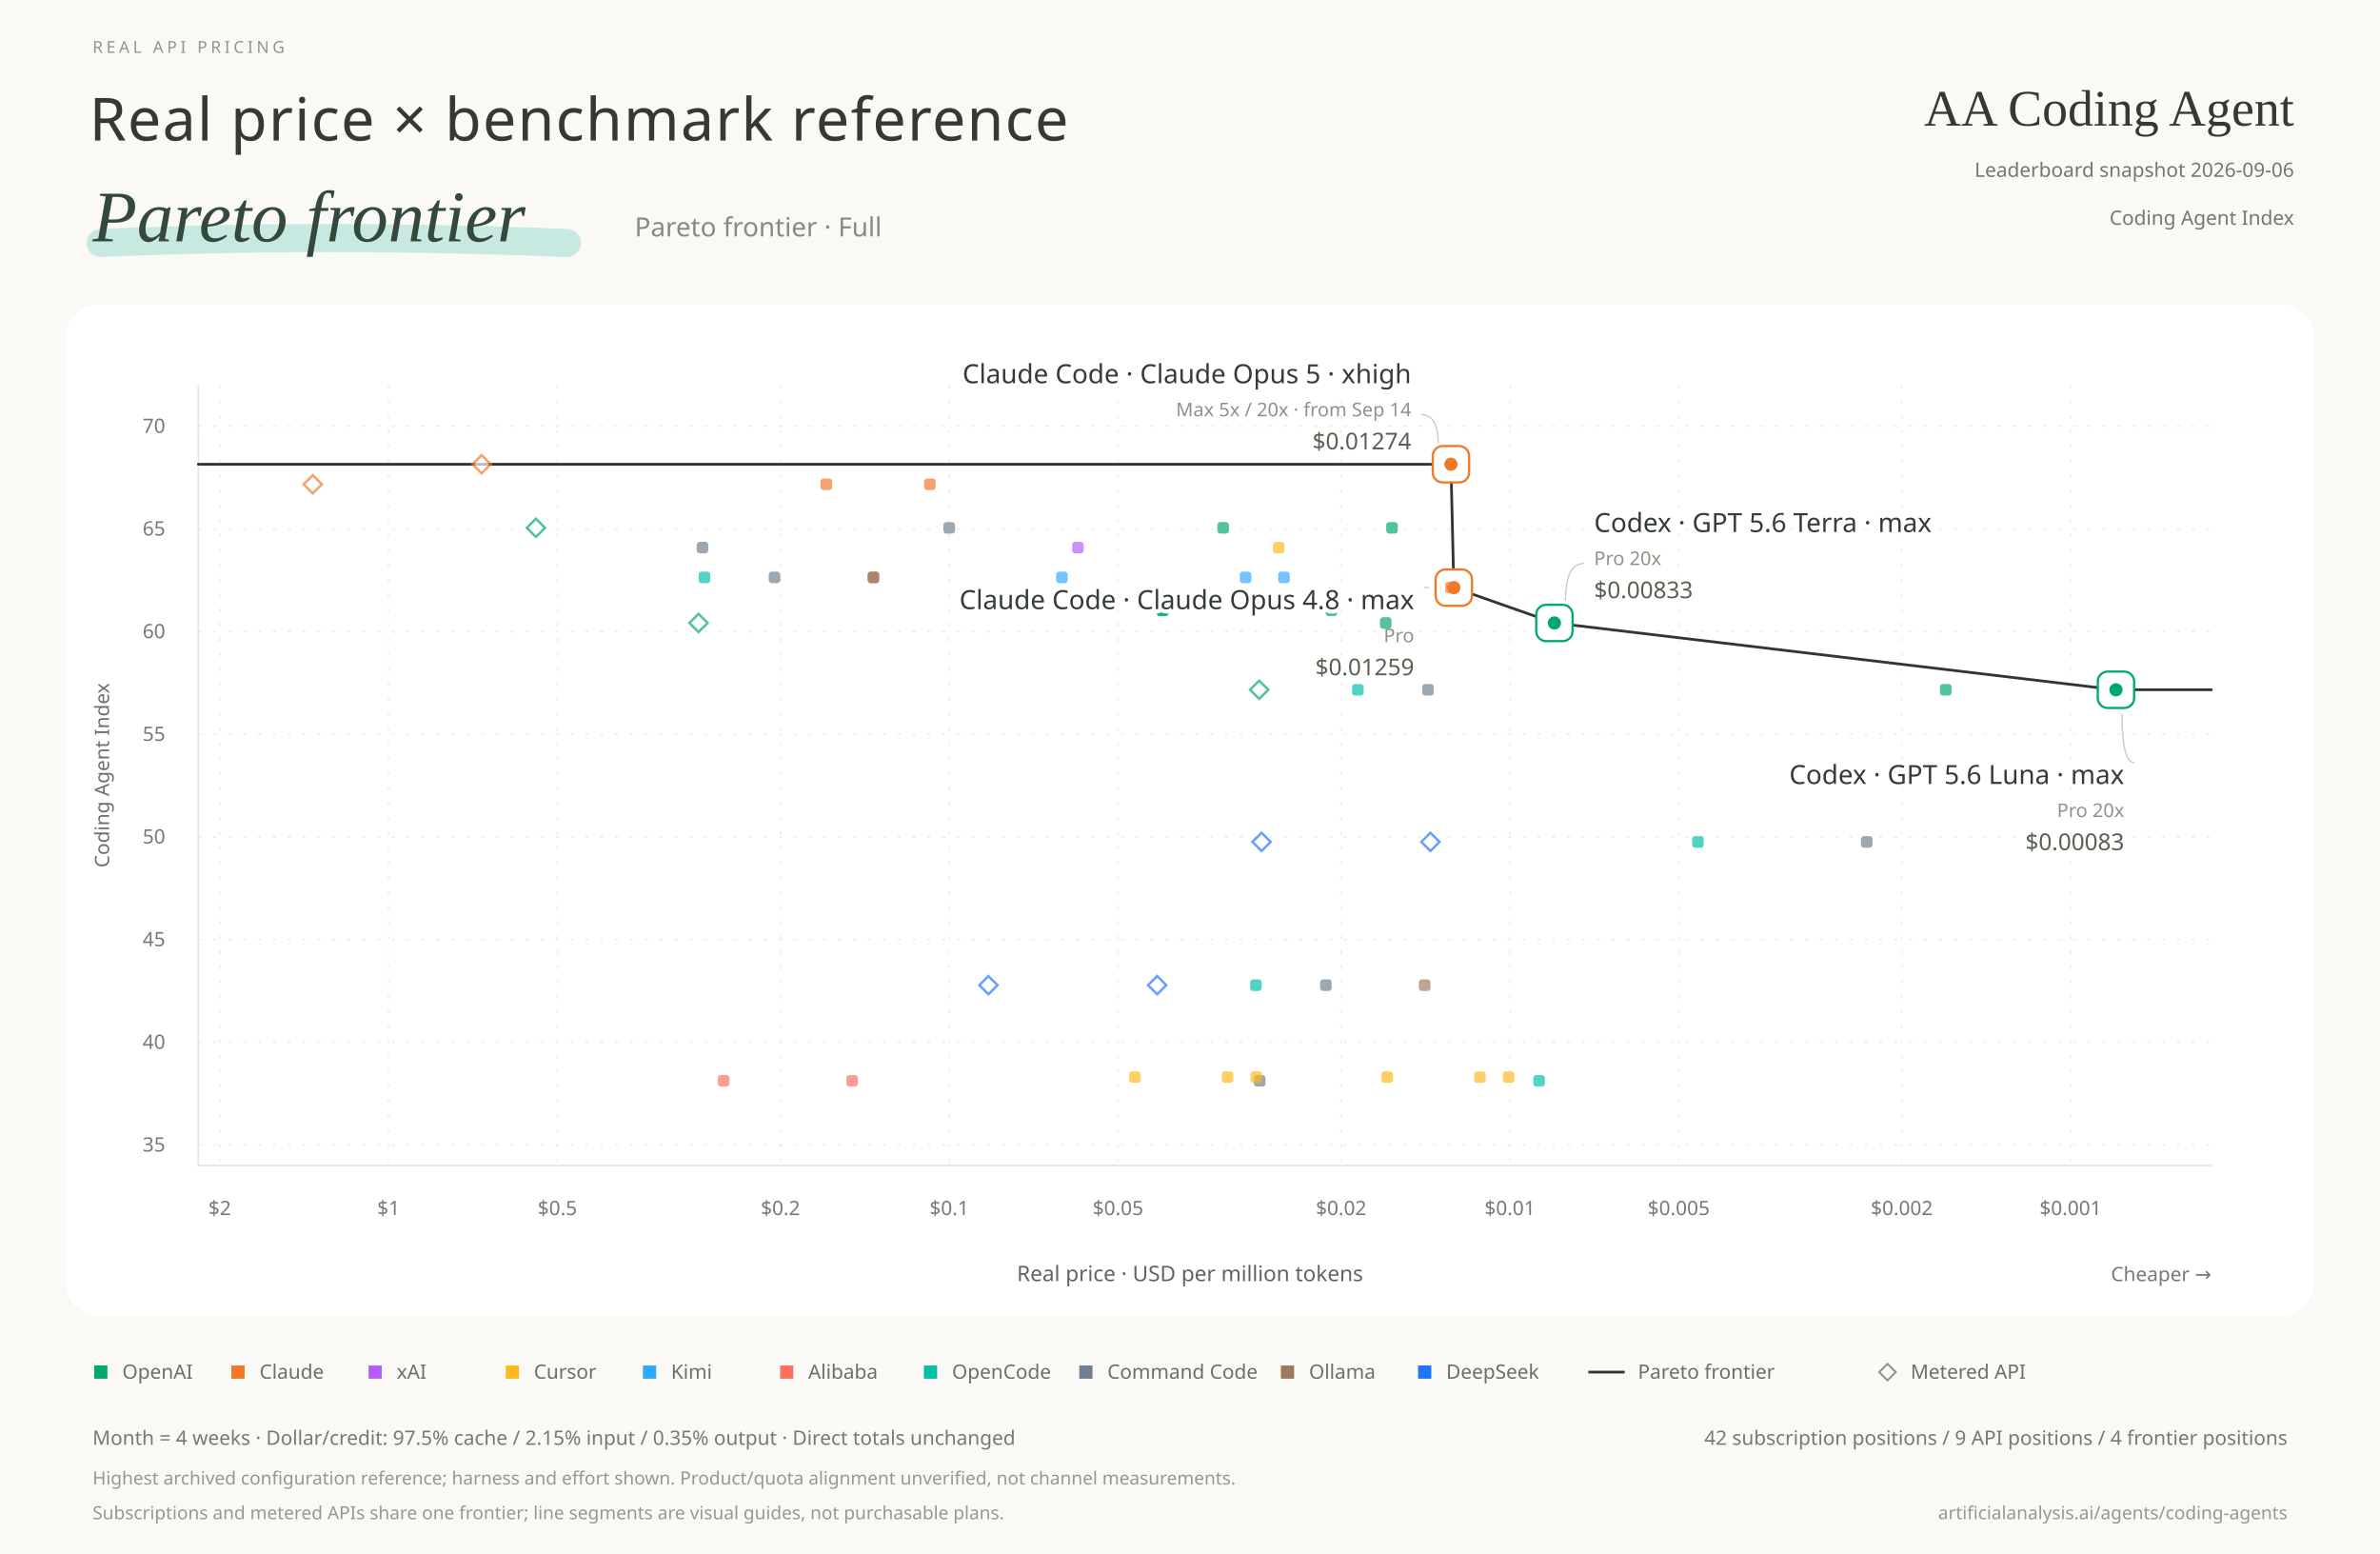
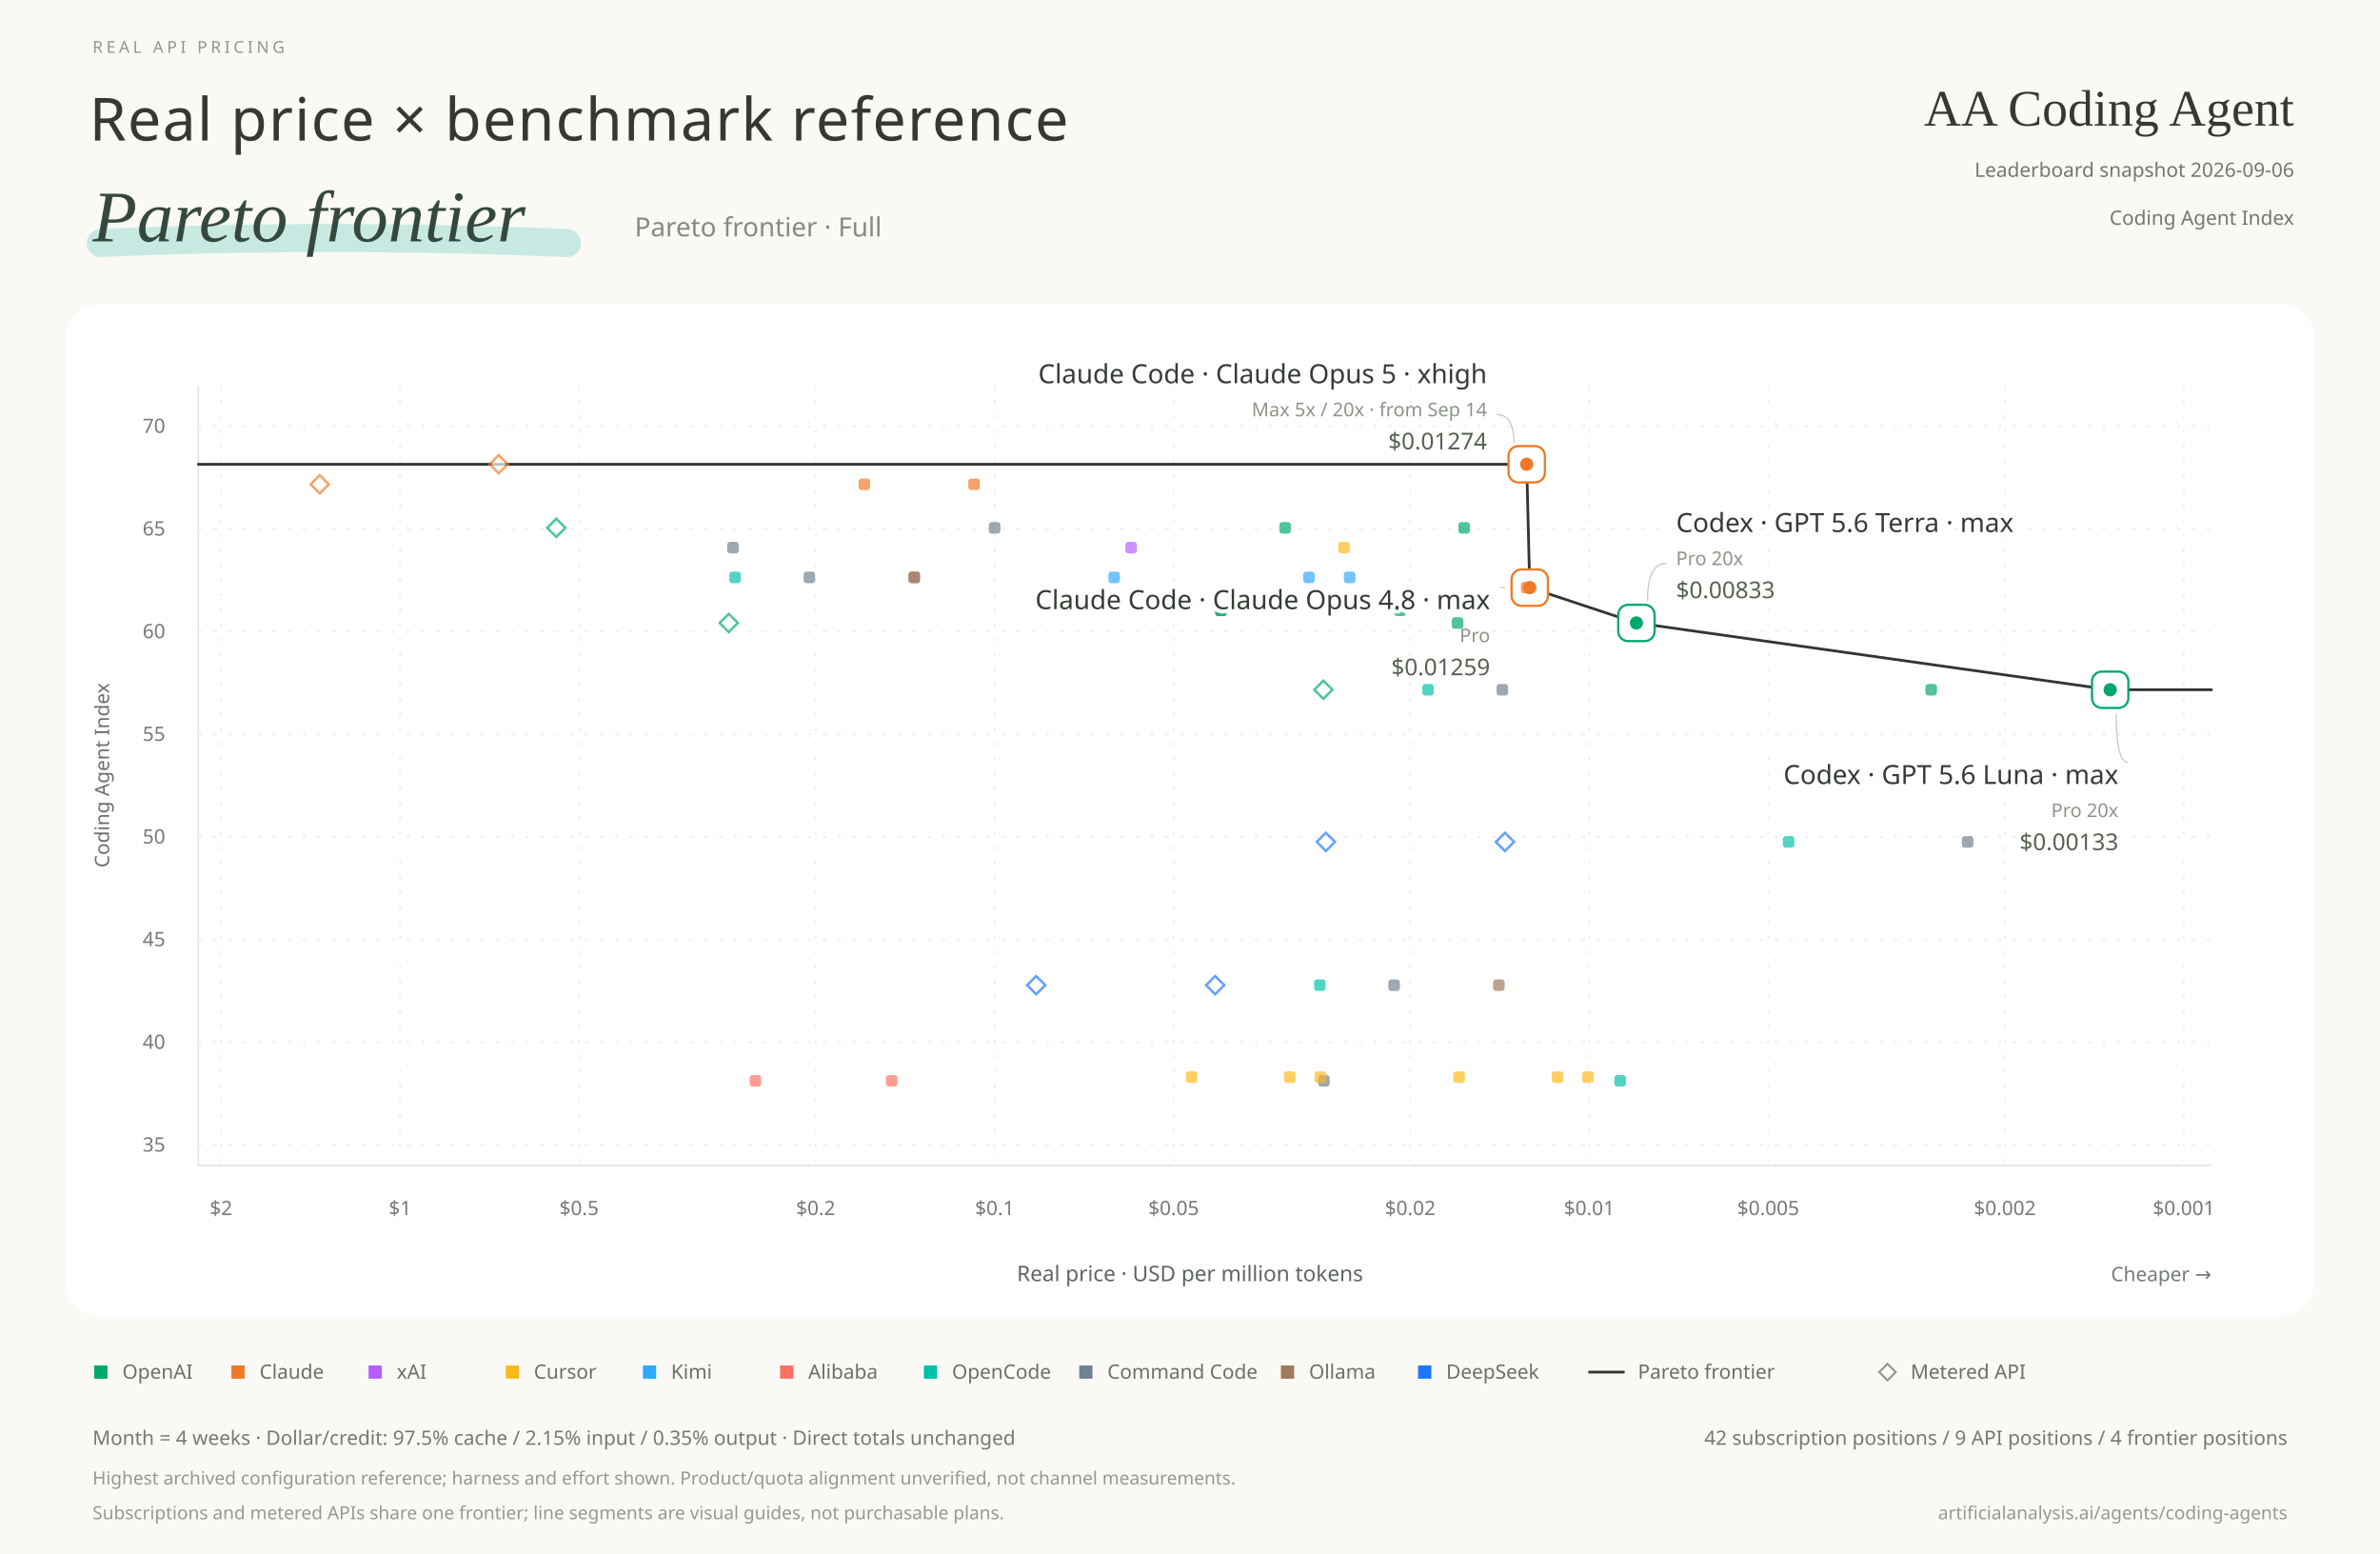
<svg xmlns="http://www.w3.org/2000/svg" width="1440" height="940" viewBox="0 0 1440 940" role="img" aria-labelledby="title desc">
  <style>text{font-family:"Microsoft YaHei","Segoe UI",sans-serif} .serif{font-family:"Times New Roman",serif} .number{font-family:"Segoe UI",sans-serif;font-variant-numeric:tabular-nums} .label-name{paint-order:stroke;stroke:#fff;stroke-width:5px;stroke-linejoin:round} .point:hover{opacity:1}</style>
  <rect width="1440" height="940" fill="#FAF9F6" />
  <text x="56.000" y="32.000" font-size="10" fill="#90968D" text-anchor="start" font-weight="400" letter-spacing="2.1">REAL API PRICING</text>
  <text x="54.000" y="85.000" font-size="36" fill="#343A33" text-anchor="start" font-weight="300" letter-spacing=".8">Real price × benchmark reference</text>
  <path d="M61 147 Q197 141 343 147" stroke="#9FDDD0" stroke-width="17" stroke-linecap="round" opacity=".55" fill="none" />
  <text x="56.000" y="146.000" font-size="44" fill="#35483E" text-anchor="start" font-weight="400" class="serif" font-style="italic">Pareto frontier</text>
  <text x="384.000" y="143.000" font-size="16" fill="#858B81" text-anchor="start" font-weight="300">Pareto frontier · Full</text>
  <text x="1388.000" y="76.000" font-size="31" fill="#343A33" text-anchor="end" font-weight="400" class="serif">AA Coding Agent</text>
  <text x="1388.000" y="107.000" font-size="12" fill="#737771" text-anchor="end" font-weight="400">Leaderboard snapshot  2026-09-06</text>
  <text x="1388.000" y="136.000" font-size="12" fill="#737771" text-anchor="end" font-weight="400">Coding Agent Index</text>
  <rect x="40" y="184" width="1360" height="612" rx="20" fill="#FFFFFF" />
-   <path d="M1252.790 233V705" stroke="#E8EBE7" stroke-dasharray="2 7" opacity=".8" />
-   <text x="1252.790" y="735.000" font-size="12" fill="#747B74" text-anchor="middle" font-weight="400" class="number">$0.001</text>
-   <path d="M1150.670 233V705" stroke="#E8EBE7" stroke-dasharray="2 7" opacity=".8" />
-   <text x="1150.670" y="735.000" font-size="12" fill="#747B74" text-anchor="middle" font-weight="400" class="number">$0.002</text>
-   <path d="M1015.675 233V705" stroke="#E8EBE7" stroke-dasharray="2 7" opacity=".8" />
-   <text x="1015.675" y="735.000" font-size="12" fill="#747B74" text-anchor="middle" font-weight="400" class="number">$0.005</text>
-   <path d="M913.555 233V705" stroke="#E8EBE7" stroke-dasharray="2 7" opacity=".8" />
-   <text x="913.555" y="735.000" font-size="12" fill="#747B74" text-anchor="middle" font-weight="400" class="number">$0.01</text>
-   <path d="M811.436 233V705" stroke="#E8EBE7" stroke-dasharray="2 7" opacity=".8" />
-   <text x="811.436" y="735.000" font-size="12" fill="#747B74" text-anchor="middle" font-weight="400" class="number">$0.02</text>
-   <path d="M676.441 233V705" stroke="#E8EBE7" stroke-dasharray="2 7" opacity=".8" />
-   <text x="676.441" y="735.000" font-size="12" fill="#747B74" text-anchor="middle" font-weight="400" class="number">$0.05</text>
-   <path d="M574.321 233V705" stroke="#E8EBE7" stroke-dasharray="2 7" opacity=".8" />
-   <text x="574.321" y="735.000" font-size="12" fill="#747B74" text-anchor="middle" font-weight="400" class="number">$0.1</text>
-   <path d="M472.201 233V705" stroke="#E8EBE7" stroke-dasharray="2 7" opacity=".8" />
-   <text x="472.201" y="735.000" font-size="12" fill="#747B74" text-anchor="middle" font-weight="400" class="number">$0.2</text>
-   <path d="M337.206 233V705" stroke="#E8EBE7" stroke-dasharray="2 7" opacity=".8" />
-   <text x="337.206" y="735.000" font-size="12" fill="#747B74" text-anchor="middle" font-weight="400" class="number">$0.5</text>
-   <path d="M235.086 233V705" stroke="#E8EBE7" stroke-dasharray="2 7" opacity=".8" />
-   <text x="235.086" y="735.000" font-size="12" fill="#747B74" text-anchor="middle" font-weight="400" class="number">$1</text>
-   <path d="M132.966 233V705" stroke="#E8EBE7" stroke-dasharray="2 7" opacity=".8" />
-   <text x="132.966" y="735.000" font-size="12" fill="#747B74" text-anchor="middle" font-weight="400" class="number">$2</text>
+   <path d="M1321.304 233V705" stroke="#E8EBE7" stroke-dasharray="2 7" opacity=".8" />
+   <text x="1321.304" y="735.000" font-size="12" fill="#747B74" text-anchor="middle" font-weight="400" class="number">$0.001</text>
+   <path d="M1213.008 233V705" stroke="#E8EBE7" stroke-dasharray="2 7" opacity=".8" />
+   <text x="1213.008" y="735.000" font-size="12" fill="#747B74" text-anchor="middle" font-weight="400" class="number">$0.002</text>
+   <path d="M1069.848 233V705" stroke="#E8EBE7" stroke-dasharray="2 7" opacity=".8" />
+   <text x="1069.848" y="735.000" font-size="12" fill="#747B74" text-anchor="middle" font-weight="400" class="number">$0.005</text>
+   <path d="M961.552 233V705" stroke="#E8EBE7" stroke-dasharray="2 7" opacity=".8" />
+   <text x="961.552" y="735.000" font-size="12" fill="#747B74" text-anchor="middle" font-weight="400" class="number">$0.01</text>
+   <path d="M853.255 233V705" stroke="#E8EBE7" stroke-dasharray="2 7" opacity=".8" />
+   <text x="853.255" y="735.000" font-size="12" fill="#747B74" text-anchor="middle" font-weight="400" class="number">$0.02</text>
+   <path d="M710.095 233V705" stroke="#E8EBE7" stroke-dasharray="2 7" opacity=".8" />
+   <text x="710.095" y="735.000" font-size="12" fill="#747B74" text-anchor="middle" font-weight="400" class="number">$0.05</text>
+   <path d="M601.799 233V705" stroke="#E8EBE7" stroke-dasharray="2 7" opacity=".8" />
+   <text x="601.799" y="735.000" font-size="12" fill="#747B74" text-anchor="middle" font-weight="400" class="number">$0.1</text>
+   <path d="M493.503 233V705" stroke="#E8EBE7" stroke-dasharray="2 7" opacity=".8" />
+   <text x="493.503" y="735.000" font-size="12" fill="#747B74" text-anchor="middle" font-weight="400" class="number">$0.2</text>
+   <path d="M350.343 233V705" stroke="#E8EBE7" stroke-dasharray="2 7" opacity=".8" />
+   <text x="350.343" y="735.000" font-size="12" fill="#747B74" text-anchor="middle" font-weight="400" class="number">$0.5</text>
+   <path d="M242.047 233V705" stroke="#E8EBE7" stroke-dasharray="2 7" opacity=".8" />
+   <text x="242.047" y="735.000" font-size="12" fill="#747B74" text-anchor="middle" font-weight="400" class="number">$1</text>
+   <path d="M133.751 233V705" stroke="#E8EBE7" stroke-dasharray="2 7" opacity=".8" />
+   <text x="133.751" y="735.000" font-size="12" fill="#747B74" text-anchor="middle" font-weight="400" class="number">$2</text>
  <path d="M120 692.579H1338" stroke="#E8EBE7" stroke-dasharray="2 7" opacity=".8" />
  <text x="100.000" y="696.579" font-size="12" fill="#747B74" text-anchor="end" font-weight="400" class="number">35</text>
  <path d="M120 630.474H1338" stroke="#E8EBE7" stroke-dasharray="2 7" opacity=".8" />
  <text x="100.000" y="634.474" font-size="12" fill="#747B74" text-anchor="end" font-weight="400" class="number">40</text>
  <path d="M120 568.368H1338" stroke="#E8EBE7" stroke-dasharray="2 7" opacity=".8" />
  <text x="100.000" y="572.368" font-size="12" fill="#747B74" text-anchor="end" font-weight="400" class="number">45</text>
  <path d="M120 506.263H1338" stroke="#E8EBE7" stroke-dasharray="2 7" opacity=".8" />
  <text x="100.000" y="510.263" font-size="12" fill="#747B74" text-anchor="end" font-weight="400" class="number">50</text>
  <path d="M120 444.158H1338" stroke="#E8EBE7" stroke-dasharray="2 7" opacity=".8" />
  <text x="100.000" y="448.158" font-size="12" fill="#747B74" text-anchor="end" font-weight="400" class="number">55</text>
  <path d="M120 382.053H1338" stroke="#E8EBE7" stroke-dasharray="2 7" opacity=".8" />
  <text x="100.000" y="386.053" font-size="12" fill="#747B74" text-anchor="end" font-weight="400" class="number">60</text>
  <path d="M120 319.947H1338" stroke="#E8EBE7" stroke-dasharray="2 7" opacity=".8" />
  <text x="100.000" y="323.947" font-size="12" fill="#747B74" text-anchor="end" font-weight="400" class="number">65</text>
  <path d="M120 257.842H1338" stroke="#E8EBE7" stroke-dasharray="2 7" opacity=".8" />
  <text x="100.000" y="261.842" font-size="12" fill="#747B74" text-anchor="end" font-weight="400" class="number">70</text>
  <path d="M120 233V705H1338" fill="none" stroke="#E3E7E2" />
  <text x="66.000" y="469.000" font-size="12" fill="#697169" text-anchor="middle" font-weight="400" transform="rotate(-90 66 469.0)">Coding Agent Index</text>
  <text x="720.000" y="775.000" font-size="13" fill="#5D655E" text-anchor="middle" font-weight="400">Real price · USD per million tokens</text>
  <text x="1338.000" y="775.000" font-size="12" fill="#737B74" text-anchor="end" font-weight="400">Cheaper →</text>
-   <path id="frontier" d="M120.000,280.824 L877.878,280.824 L879.623,355.465 L940.475,376.835 L1280.241,417.253 L1338.000,417.253" fill="none" stroke="#303630" stroke-width="1.65" stroke-linecap="round" stroke-linejoin="round" />
-   <g class="point" data-billing="subscription" data-frontier="false" data-price="0.03247" data-score="65.0524" data-x="740.043" data-y="319.297" transform="translate(740.043 319.297)">
-     <rect x="-3.5" y="-3.5" width="7" height="7" rx="1.8" fill="#00A86B" opacity=".68" />
-   </g>
-   <g class="point" data-billing="subscription" data-frontier="false" data-price="0.01623" data-score="65.0524" data-x="842.208" data-y="319.297" transform="translate(842.208 319.297)">
-     <rect x="-3.5" y="-3.5" width="7" height="7" rx="1.8" fill="#00A86B" opacity=".68" />
-   </g>
-   <g class="point" data-billing="subscription" data-frontier="true" data-price="0.01259" data-score="62.1405" data-x="879.623" data-y="355.465" transform="translate(879.623 355.465)">
+   <path id="frontier" d="M120.000,280.824 L923.717,280.824 L925.567,355.465 L990.100,376.835 L1276.748,417.253 L1338.000,417.253" fill="none" stroke="#303630" stroke-width="1.65" stroke-linecap="round" stroke-linejoin="round" />
+   <g class="point" data-billing="subscription" data-frontier="false" data-price="0.03247" data-score="65.0524" data-x="777.545" data-y="319.297" transform="translate(777.545 319.297)">
+     <rect x="-3.5" y="-3.5" width="7" height="7" rx="1.8" fill="#00A86B" opacity=".68" />
+   </g>
+   <g class="point" data-billing="subscription" data-frontier="false" data-price="0.01623" data-score="65.0524" data-x="885.889" data-y="319.297" transform="translate(885.889 319.297)">
+     <rect x="-3.5" y="-3.5" width="7" height="7" rx="1.8" fill="#00A86B" opacity=".68" />
+   </g>
+   <g class="point" data-billing="subscription" data-frontier="false" data-price="0.00266" data-score="57.1661" data-x="1168.452" data-y="417.253" transform="translate(1168.452 417.253)">
+     <rect x="-3.5" y="-3.5" width="7" height="7" rx="1.8" fill="#00A86B" opacity=".68" />
+   </g>
+   <g class="point" data-billing="subscription" data-frontier="true" data-price="0.00133" data-score="57.1661" data-x="1276.748" data-y="417.253" transform="translate(1276.748 417.253)">
+     <rect x="-11" y="-11" width="22" height="22" rx="6" fill="#FFF" stroke="#00A86B" stroke-width="1.35" />
+     <circle r="4" fill="#00A86B" />
+   </g>
+   <g class="point" data-billing="subscription" data-frontier="true" data-price="0.01259" data-score="62.1405" data-x="925.567" data-y="355.465" transform="translate(925.567 355.465)">
    <rect x="-11" y="-11" width="22" height="22" rx="6" fill="#FFF" stroke="#F07826" stroke-width="1.35" />
    <circle r="4" fill="#F07826" />
  </g>
-   <g class="point" data-billing="subscription" data-frontier="true" data-price="0.01274" data-score="68.1498" data-x="877.878" data-y="280.824" transform="translate(877.878 280.824)">
+   <g class="point" data-billing="subscription" data-frontier="true" data-price="0.01274" data-score="68.1498" data-x="923.717" data-y="280.824" transform="translate(923.717 280.824)">
    <rect x="-11" y="-11" width="22" height="22" rx="6" fill="#FFF" stroke="#F07826" stroke-width="1.35" />
    <circle r="4" fill="#F07826" />
  </g>
-   <g class="point" data-billing="subscription" data-frontier="false" data-price="0.02529" data-score="62.6388" data-x="776.861" data-y="349.276" transform="translate(776.861 349.276)">
+   <g class="point" data-billing="subscription" data-frontier="false" data-price="0.02529" data-score="62.6388" data-x="816.590" data-y="349.276" transform="translate(816.590 349.276)">
    <rect x="-3.5" y="-3.5" width="7" height="7" rx="1.8" fill="#2FA8FF" opacity=".68" />
  </g>
-   <g class="point" data-billing="subscription" data-frontier="false" data-price="0.06295" data-score="62.6388" data-x="642.508" data-y="349.276" transform="translate(642.508 349.276)">
+   <g class="point" data-billing="subscription" data-frontier="false" data-price="0.06295" data-score="62.6388" data-x="674.111" data-y="349.276" transform="translate(674.111 349.276)">
    <rect x="-3.5" y="-3.5" width="7" height="7" rx="1.8" fill="#2FA8FF" opacity=".68" />
  </g>
-   <g class="point" data-billing="subscription" data-frontier="false" data-price="0.02961" data-score="62.6388" data-x="753.627" data-y="349.276" transform="translate(753.627 349.276)">
+   <g class="point" data-billing="subscription" data-frontier="false" data-price="0.02961" data-score="62.6388" data-x="791.950" data-y="349.276" transform="translate(791.950 349.276)">
    <rect x="-3.5" y="-3.5" width="7" height="7" rx="1.8" fill="#2FA8FF" opacity=".68" />
  </g>
-   <g class="point" data-billing="subscription" data-frontier="false" data-price="0.14901" data-score="38.1218" data-x="515.560" data-y="653.803" transform="translate(515.560 653.803)">
+   <g class="point" data-billing="subscription" data-frontier="false" data-price="0.14901" data-score="38.1218" data-x="539.485" data-y="653.803" transform="translate(539.485 653.803)">
    <rect x="-3.5" y="-3.5" width="7" height="7" rx="1.8" fill="#FF6F61" opacity=".68" />
  </g>
-   <g class="point" data-billing="subscription" data-frontier="false" data-price="0.25253" data-score="38.1218" data-x="437.842" data-y="653.803" transform="translate(437.842 653.803)">
+   <g class="point" data-billing="subscription" data-frontier="false" data-price="0.25253" data-score="38.1218" data-x="457.066" data-y="653.803" transform="translate(457.066 653.803)">
    <rect x="-3.5" y="-3.5" width="7" height="7" rx="1.8" fill="#FF6F61" opacity=".68" />
  </g>
-   <g class="point" data-billing="subscription" data-frontier="false" data-price="0.01867" data-score="57.1661" data-x="821.574" data-y="417.253" transform="translate(821.574 417.253)">
-     <rect x="-3.5" y="-3.5" width="7" height="7" rx="1.8" fill="#00C0A8" opacity=".68" />
-   </g>
-   <g class="point" data-billing="subscription" data-frontier="false" data-price="0.27322" data-score="62.6388" data-x="426.241" data-y="349.276" transform="translate(426.241 349.276)">
-     <rect x="-3.5" y="-3.5" width="7" height="7" rx="1.8" fill="#00C0A8" opacity=".68" />
-   </g>
-   <g class="point" data-billing="subscription" data-frontier="false" data-price="0.00887" data-score="38.1218" data-x="931.221" data-y="653.803" transform="translate(931.221 653.803)">
-     <rect x="-3.5" y="-3.5" width="7" height="7" rx="1.8" fill="#00C0A8" opacity=".68" />
-   </g>
-   <g class="point" data-billing="subscription" data-frontier="false" data-price="0.02838" data-score="42.7797" data-x="759.878" data-y="595.947" transform="translate(759.878 595.947)">
-     <rect x="-3.5" y="-3.5" width="7" height="7" rx="1.8" fill="#00C0A8" opacity=".68" />
-   </g>
-   <g class="point" data-billing="subscription" data-frontier="false" data-price="0.00462" data-score="49.7576" data-x="1027.320" data-y="509.274" transform="translate(1027.320 509.274)">
-     <rect x="-3.5" y="-3.5" width="7" height="7" rx="1.8" fill="#00C0A8" opacity=".68" />
-   </g>
-   <g class="point" data-billing="subscription" data-frontier="false" data-price="0.1" data-score="65.0524" data-x="574.321" data-y="319.297" transform="translate(574.321 319.297)">
-     <rect x="-3.5" y="-3.5" width="7" height="7" rx="1.8" fill="#708090" opacity=".68" />
-   </g>
-   <g class="point" data-billing="subscription" data-frontier="false" data-price="0.00231" data-score="49.7576" data-x="1129.440" data-y="509.274" transform="translate(1129.440 509.274)">
-     <rect x="-3.5" y="-3.5" width="7" height="7" rx="1.8" fill="#708090" opacity=".68" />
-   </g>
-   <g class="point" data-billing="subscription" data-frontier="false" data-price="0.02794" data-score="38.1218" data-x="762.180" data-y="653.803" transform="translate(762.180 653.803)">
-     <rect x="-3.5" y="-3.5" width="7" height="7" rx="1.8" fill="#708090" opacity=".68" />
-   </g>
-   <g class="point" data-billing="subscription" data-frontier="false" data-price="0.02129" data-score="42.7797" data-x="802.227" data-y="595.947" transform="translate(802.227 595.947)">
-     <rect x="-3.5" y="-3.5" width="7" height="7" rx="1.8" fill="#708090" opacity=".68" />
-   </g>
-   <g class="point" data-billing="subscription" data-frontier="false" data-price="0.014" data-score="57.1661" data-x="863.984" data-y="417.253" transform="translate(863.984 417.253)">
-     <rect x="-3.5" y="-3.5" width="7" height="7" rx="1.8" fill="#708090" opacity=".68" />
-   </g>
-   <g class="point" data-billing="subscription" data-frontier="false" data-price="0.20492" data-score="62.6388" data-x="468.621" data-y="349.276" transform="translate(468.621 349.276)">
-     <rect x="-3.5" y="-3.5" width="7" height="7" rx="1.8" fill="#708090" opacity=".68" />
-   </g>
-   <g class="point" data-billing="subscription" data-frontier="false" data-price="0.27548" data-score="64.09" data-x="425.027" data-y="331.251" transform="translate(425.027 331.251)">
-     <rect x="-3.5" y="-3.5" width="7" height="7" rx="1.8" fill="#708090" opacity=".68" />
-   </g>
-   <g class="point" data-billing="subscription" data-frontier="false" data-price="0.01419" data-score="42.7797" data-x="861.998" data-y="595.947" transform="translate(861.998 595.947)">
+   <g class="point" data-billing="subscription" data-frontier="false" data-price="0.01867" data-score="57.1661" data-x="864.007" data-y="417.253" transform="translate(864.007 417.253)">
+     <rect x="-3.5" y="-3.5" width="7" height="7" rx="1.8" fill="#00C0A8" opacity=".68" />
+   </g>
+   <g class="point" data-billing="subscription" data-frontier="false" data-price="0.27322" data-score="62.6388" data-x="444.763" data-y="349.276" transform="translate(444.763 349.276)">
+     <rect x="-3.5" y="-3.5" width="7" height="7" rx="1.8" fill="#00C0A8" opacity=".68" />
+   </g>
+   <g class="point" data-billing="subscription" data-frontier="false" data-price="0.00887" data-score="38.1218" data-x="980.286" data-y="653.803" transform="translate(980.286 653.803)">
+     <rect x="-3.5" y="-3.5" width="7" height="7" rx="1.8" fill="#00C0A8" opacity=".68" />
+   </g>
+   <g class="point" data-billing="subscription" data-frontier="false" data-price="0.02838" data-score="42.7797" data-x="798.579" data-y="595.947" transform="translate(798.579 595.947)">
+     <rect x="-3.5" y="-3.5" width="7" height="7" rx="1.8" fill="#00C0A8" opacity=".68" />
+   </g>
+   <g class="point" data-billing="subscription" data-frontier="false" data-price="0.00462" data-score="49.7576" data-x="1082.197" data-y="509.274" transform="translate(1082.197 509.274)">
+     <rect x="-3.5" y="-3.5" width="7" height="7" rx="1.8" fill="#00C0A8" opacity=".68" />
+   </g>
+   <g class="point" data-billing="subscription" data-frontier="false" data-price="0.1" data-score="65.0524" data-x="601.799" data-y="319.297" transform="translate(601.799 319.297)">
+     <rect x="-3.5" y="-3.5" width="7" height="7" rx="1.8" fill="#708090" opacity=".68" />
+   </g>
+   <g class="point" data-billing="subscription" data-frontier="false" data-price="0.00231" data-score="49.7576" data-x="1190.494" data-y="509.274" transform="translate(1190.494 509.274)">
+     <rect x="-3.5" y="-3.5" width="7" height="7" rx="1.8" fill="#708090" opacity=".68" />
+   </g>
+   <g class="point" data-billing="subscription" data-frontier="false" data-price="0.02794" data-score="38.1218" data-x="801.021" data-y="653.803" transform="translate(801.021 653.803)">
+     <rect x="-3.5" y="-3.5" width="7" height="7" rx="1.8" fill="#708090" opacity=".68" />
+   </g>
+   <g class="point" data-billing="subscription" data-frontier="false" data-price="0.02129" data-score="42.7797" data-x="843.490" data-y="595.947" transform="translate(843.490 595.947)">
+     <rect x="-3.5" y="-3.5" width="7" height="7" rx="1.8" fill="#708090" opacity=".68" />
+   </g>
+   <g class="point" data-billing="subscription" data-frontier="false" data-price="0.014" data-score="57.1661" data-x="908.982" data-y="417.253" transform="translate(908.982 417.253)">
+     <rect x="-3.5" y="-3.5" width="7" height="7" rx="1.8" fill="#708090" opacity=".68" />
+   </g>
+   <g class="point" data-billing="subscription" data-frontier="false" data-price="0.20492" data-score="62.6388" data-x="489.706" data-y="349.276" transform="translate(489.706 349.276)">
+     <rect x="-3.5" y="-3.5" width="7" height="7" rx="1.8" fill="#708090" opacity=".68" />
+   </g>
+   <g class="point" data-billing="subscription" data-frontier="false" data-price="0.27548" data-score="64.09" data-x="443.476" data-y="331.251" transform="translate(443.476 331.251)">
+     <rect x="-3.5" y="-3.5" width="7" height="7" rx="1.8" fill="#708090" opacity=".68" />
+   </g>
+   <g class="point" data-billing="subscription" data-frontier="false" data-price="0.01419" data-score="42.7797" data-x="906.876" data-y="595.947" transform="translate(906.876 595.947)">
    <rect x="-3.5" y="-3.5" width="7" height="7" rx="1.8" fill="#A0785C" opacity=".68" />
  </g>
-   <g class="point" data-billing="subscription" data-frontier="false" data-price="0.13652" data-score="62.6388" data-x="528.458" data-y="349.276" transform="translate(528.458 349.276)">
+   <g class="point" data-billing="subscription" data-frontier="false" data-price="0.13652" data-score="62.6388" data-x="553.162" data-y="349.276" transform="translate(553.162 349.276)">
    <rect x="-3.5" y="-3.5" width="7" height="7" rx="1.8" fill="#A0785C" opacity=".68" />
  </g>
-   <g class="point" data-billing="subscription" data-frontier="false" data-price="0.1365" data-score="62.6388" data-x="528.479" data-y="349.276" transform="translate(528.479 349.276)">
+   <g class="point" data-billing="subscription" data-frontier="false" data-price="0.1365" data-score="62.6388" data-x="553.185" data-y="349.276" transform="translate(553.185 349.276)">
    <rect x="-3.5" y="-3.5" width="7" height="7" rx="1.8" fill="#A0785C" opacity=".68" />
  </g>
-   <g class="point" data-billing="subscription" data-frontier="false" data-price="0.01665" data-score="60.4201" data-x="838.444" data-y="376.835" transform="translate(838.444 376.835)">
-     <rect x="-3.5" y="-3.5" width="7" height="7" rx="1.8" fill="#00A86B" opacity=".68" />
-   </g>
-   <g class="point" data-billing="subscription" data-frontier="false" data-price="0.00167" data-score="57.1661" data-x="1177.237" data-y="417.253" transform="translate(1177.237 417.253)">
-     <rect x="-3.5" y="-3.5" width="7" height="7" rx="1.8" fill="#00A86B" opacity=".68" />
-   </g>
-   <g class="point" data-billing="subscription" data-frontier="false" data-price="0.04162" data-score="61.0333" data-x="703.467" data-y="369.218" transform="translate(703.467 369.218)">
-     <rect x="-3.5" y="-3.5" width="7" height="7" rx="1.8" fill="#00A86B" opacity=".68" />
-   </g>
-   <g class="point" data-billing="subscription" data-frontier="false" data-price="0.04163" data-score="61.0333" data-x="703.431" data-y="369.218" transform="translate(703.431 369.218)">
-     <rect x="-3.5" y="-3.5" width="7" height="7" rx="1.8" fill="#00A86B" opacity=".68" />
-   </g>
-   <g class="point" data-billing="subscription" data-frontier="true" data-price="0.00833" data-score="60.4201" data-x="940.475" data-y="376.835" transform="translate(940.475 376.835)">
+   <g class="point" data-billing="subscription" data-frontier="false" data-price="0.01665" data-score="60.4201" data-x="881.897" data-y="376.835" transform="translate(881.897 376.835)">
+     <rect x="-3.5" y="-3.5" width="7" height="7" rx="1.8" fill="#00A86B" opacity=".68" />
+   </g>
+   <g class="point" data-billing="subscription" data-frontier="false" data-price="0.04162" data-score="61.0333" data-x="738.756" data-y="369.218" transform="translate(738.756 369.218)">
+     <rect x="-3.5" y="-3.5" width="7" height="7" rx="1.8" fill="#00A86B" opacity=".68" />
+   </g>
+   <g class="point" data-billing="subscription" data-frontier="false" data-price="0.04163" data-score="61.0333" data-x="738.719" data-y="369.218" transform="translate(738.719 369.218)">
+     <rect x="-3.5" y="-3.5" width="7" height="7" rx="1.8" fill="#00A86B" opacity=".68" />
+   </g>
+   <g class="point" data-billing="subscription" data-frontier="true" data-price="0.00833" data-score="60.4201" data-x="990.100" data-y="376.835" transform="translate(990.100 376.835)">
    <rect x="-11" y="-11" width="22" height="22" rx="6" fill="#FFF" stroke="#00A86B" stroke-width="1.35" />
    <circle r="4" fill="#00A86B" />
  </g>
-   <g class="point" data-billing="subscription" data-frontier="true" data-price="0.00083" data-score="57.1661" data-x="1280.241" data-y="417.253" transform="translate(1280.241 417.253)">
-     <rect x="-11" y="-11" width="22" height="22" rx="6" fill="#FFF" stroke="#00A86B" stroke-width="1.35" />
-     <circle r="4" fill="#00A86B" />
-   </g>
-   <g class="point" data-billing="subscription" data-frontier="false" data-price="0.02081" data-score="61.0333" data-x="805.586" data-y="369.218" transform="translate(805.586 369.218)">
-     <rect x="-3.5" y="-3.5" width="7" height="7" rx="1.8" fill="#00A86B" opacity=".68" />
-   </g>
-   <g class="point" data-billing="subscription" data-frontier="false" data-price="0.01274" data-score="62.1405" data-x="877.878" data-y="355.465" transform="translate(877.878 355.465)">
+   <g class="point" data-billing="subscription" data-frontier="false" data-price="0.02081" data-score="61.0333" data-x="847.052" data-y="369.218" transform="translate(847.052 369.218)">
+     <rect x="-3.5" y="-3.5" width="7" height="7" rx="1.8" fill="#00A86B" opacity=".68" />
+   </g>
+   <g class="point" data-billing="subscription" data-frontier="false" data-price="0.01274" data-score="62.1405" data-x="923.717" data-y="355.465" transform="translate(923.717 355.465)">
    <rect x="-3.5" y="-3.5" width="7" height="7" rx="1.8" fill="#F07826" opacity=".68" />
  </g>
-   <g class="point" data-billing="subscription" data-frontier="false" data-price="0.1656" data-score="67.1728" data-x="500.008" data-y="292.959" transform="translate(500.008 292.959)">
+   <g class="point" data-billing="subscription" data-frontier="false" data-price="0.1656" data-score="67.1728" data-x="522.992" data-y="292.959" transform="translate(522.992 292.959)">
    <rect x="-3.5" y="-3.5" width="7" height="7" rx="1.8" fill="#F07826" opacity=".68" />
  </g>
-   <g class="point" data-billing="subscription" data-frontier="false" data-price="0.10828" data-score="67.1728" data-x="562.601" data-y="292.959" transform="translate(562.601 292.959)">
+   <g class="point" data-billing="subscription" data-frontier="false" data-price="0.10828" data-score="67.1728" data-x="589.370" data-y="292.959" transform="translate(589.370 292.959)">
    <rect x="-3.5" y="-3.5" width="7" height="7" rx="1.8" fill="#F07826" opacity=".68" />
  </g>
-   <g class="point" data-billing="subscription" data-frontier="false" data-price="0.01005" data-score="38.3008" data-x="912.820" data-y="651.580" transform="translate(912.820 651.580)">
-     <rect x="-3.5" y="-3.5" width="7" height="7" rx="1.8" fill="#FFB81C" opacity=".68" />
-   </g>
-   <g class="point" data-billing="subscription" data-frontier="false" data-price="0.02585" data-score="64.09" data-x="773.634" data-y="331.251" transform="translate(773.634 331.251)">
-     <rect x="-3.5" y="-3.5" width="7" height="7" rx="1.8" fill="#FFB81C" opacity=".68" />
-   </g>
-   <g class="point" data-billing="subscription" data-frontier="false" data-price="0.01655" data-score="38.3008" data-x="839.331" data-y="651.580" transform="translate(839.331 651.580)">
-     <rect x="-3.5" y="-3.5" width="7" height="7" rx="1.8" fill="#FFB81C" opacity=".68" />
-   </g>
-   <g class="point" data-billing="subscription" data-frontier="false" data-price="0.01131" data-score="38.3008" data-x="895.419" data-y="651.580" transform="translate(895.419 651.580)">
-     <rect x="-3.5" y="-3.5" width="7" height="7" rx="1.8" fill="#FFB81C" opacity=".68" />
-   </g>
-   <g class="point" data-billing="subscription" data-frontier="false" data-price="0.05894" data-score="64.09" data-x="652.206" data-y="331.251" transform="translate(652.206 331.251)">
+   <g class="point" data-billing="subscription" data-frontier="false" data-price="0.01005" data-score="38.3008" data-x="960.772" data-y="651.580" transform="translate(960.772 651.580)">
+     <rect x="-3.5" y="-3.5" width="7" height="7" rx="1.8" fill="#FFB81C" opacity=".68" />
+   </g>
+   <g class="point" data-billing="subscription" data-frontier="false" data-price="0.02585" data-score="64.09" data-x="813.168" data-y="331.251" transform="translate(813.168 331.251)">
+     <rect x="-3.5" y="-3.5" width="7" height="7" rx="1.8" fill="#FFB81C" opacity=".68" />
+   </g>
+   <g class="point" data-billing="subscription" data-frontier="false" data-price="0.01655" data-score="38.3008" data-x="882.838" data-y="651.580" transform="translate(882.838 651.580)">
+     <rect x="-3.5" y="-3.5" width="7" height="7" rx="1.8" fill="#FFB81C" opacity=".68" />
+   </g>
+   <g class="point" data-billing="subscription" data-frontier="false" data-price="0.01131" data-score="38.3008" data-x="942.318" data-y="651.580" transform="translate(942.318 651.580)">
+     <rect x="-3.5" y="-3.5" width="7" height="7" rx="1.8" fill="#FFB81C" opacity=".68" />
+   </g>
+   <g class="point" data-billing="subscription" data-frontier="false" data-price="0.05894" data-score="64.09" data-x="684.395" data-y="331.251" transform="translate(684.395 331.251)">
    <rect x="-3.5" y="-3.5" width="7" height="7" rx="1.8" fill="#B65CFF" opacity=".68" />
  </g>
-   <g class="point" data-billing="subscription" data-frontier="false" data-price="0.02833" data-score="38.3008" data-x="760.138" data-y="651.580" transform="translate(760.138 651.580)">
-     <rect x="-3.5" y="-3.5" width="7" height="7" rx="1.8" fill="#FFB81C" opacity=".68" />
-   </g>
-   <g class="point" data-billing="subscription" data-frontier="false" data-price="0.04664" data-score="38.3008" data-x="686.689" data-y="651.580" transform="translate(686.689 651.580)">
-     <rect x="-3.5" y="-3.5" width="7" height="7" rx="1.8" fill="#FFB81C" opacity=".68" />
-   </g>
-   <g class="point" data-billing="subscription" data-frontier="false" data-price="0.03188" data-score="38.3008" data-x="742.744" data-y="651.580" transform="translate(742.744 651.580)">
-     <rect x="-3.5" y="-3.5" width="7" height="7" rx="1.8" fill="#FFB81C" opacity=".68" />
-   </g>
-   <g class="point" data-billing="metered" data-frontier="false" data-price="0.01386" data-score="49.7576" data-x="865.464" data-y="509.274" transform="translate(865.464 509.274)">
-     <path d="M0 -5.5L5.5 0 0 5.5 -5.5 0Z" fill="white" stroke="#1F75FE" stroke-width="1.5" opacity=".68" />
-   </g>
-   <g class="point" data-billing="metered" data-frontier="false" data-price="0.02773" data-score="49.7576" data-x="763.291" data-y="509.274" transform="translate(763.291 509.274)">
-     <path d="M0 -5.5L5.5 0 0 5.5 -5.5 0Z" fill="white" stroke="#1F75FE" stroke-width="1.5" opacity=".68" />
-   </g>
-   <g class="point" data-billing="metered" data-frontier="false" data-price="0.04257" data-score="42.7797" data-x="700.142" data-y="595.947" transform="translate(700.142 595.947)">
-     <path d="M0 -5.5L5.5 0 0 5.5 -5.5 0Z" fill="white" stroke="#1F75FE" stroke-width="1.5" opacity=".68" />
-   </g>
-   <g class="point" data-billing="metered" data-frontier="false" data-price="0.08514" data-score="42.7797" data-x="598.022" data-y="595.947" transform="translate(598.022 595.947)">
-     <path d="M0 -5.5L5.5 0 0 5.5 -5.5 0Z" fill="white" stroke="#1F75FE" stroke-width="1.5" opacity=".68" />
-   </g>
-   <g class="point" data-billing="metered" data-frontier="false" data-price="0.546" data-score="65.0524" data-x="324.240" data-y="319.297" transform="translate(324.240 319.297)">
+   <g class="point" data-billing="subscription" data-frontier="false" data-price="0.02833" data-score="38.3008" data-x="798.855" data-y="651.580" transform="translate(798.855 651.580)">
+     <rect x="-3.5" y="-3.5" width="7" height="7" rx="1.8" fill="#FFB81C" opacity=".68" />
+   </g>
+   <g class="point" data-billing="subscription" data-frontier="false" data-price="0.04664" data-score="38.3008" data-x="720.964" data-y="651.580" transform="translate(720.964 651.580)">
+     <rect x="-3.5" y="-3.5" width="7" height="7" rx="1.8" fill="#FFB81C" opacity=".68" />
+   </g>
+   <g class="point" data-billing="subscription" data-frontier="false" data-price="0.03188" data-score="38.3008" data-x="780.410" data-y="651.580" transform="translate(780.410 651.580)">
+     <rect x="-3.5" y="-3.5" width="7" height="7" rx="1.8" fill="#FFB81C" opacity=".68" />
+   </g>
+   <g class="point" data-billing="metered" data-frontier="false" data-price="0.01386" data-score="49.7576" data-x="910.552" data-y="509.274" transform="translate(910.552 509.274)">
+     <path d="M0 -5.5L5.5 0 0 5.5 -5.5 0Z" fill="white" stroke="#1F75FE" stroke-width="1.5" opacity=".68" />
+   </g>
+   <g class="point" data-billing="metered" data-frontier="false" data-price="0.02773" data-score="49.7576" data-x="802.199" data-y="509.274" transform="translate(802.199 509.274)">
+     <path d="M0 -5.5L5.5 0 0 5.5 -5.5 0Z" fill="white" stroke="#1F75FE" stroke-width="1.5" opacity=".68" />
+   </g>
+   <g class="point" data-billing="metered" data-frontier="false" data-price="0.04257" data-score="42.7797" data-x="735.230" data-y="595.947" transform="translate(735.230 595.947)">
+     <path d="M0 -5.5L5.5 0 0 5.5 -5.5 0Z" fill="white" stroke="#1F75FE" stroke-width="1.5" opacity=".68" />
+   </g>
+   <g class="point" data-billing="metered" data-frontier="false" data-price="0.08514" data-score="42.7797" data-x="626.934" data-y="595.947" transform="translate(626.934 595.947)">
+     <path d="M0 -5.5L5.5 0 0 5.5 -5.5 0Z" fill="white" stroke="#1F75FE" stroke-width="1.5" opacity=".68" />
+   </g>
+   <g class="point" data-billing="metered" data-frontier="false" data-price="0.546" data-score="65.0524" data-x="336.592" data-y="319.297" transform="translate(336.592 319.297)">
    <path d="M0 -5.5L5.5 0 0 5.5 -5.5 0Z" fill="white" stroke="#00A86B" stroke-width="1.5" opacity=".68" />
  </g>
-   <g class="point" data-billing="metered" data-frontier="false" data-price="0.6825" data-score="68.1498" data-x="291.364" data-y="280.824" transform="translate(291.364 280.824)">
+   <g class="point" data-billing="metered" data-frontier="false" data-price="0.6825" data-score="68.1498" data-x="301.729" data-y="280.824" transform="translate(301.729 280.824)">
    <path d="M0 -5.5L5.5 0 0 5.5 -5.5 0Z" fill="white" stroke="#F07826" stroke-width="1.5" opacity=".68" />
  </g>
-   <g class="point" data-billing="metered" data-frontier="false" data-price="1.365" data-score="67.1728" data-x="189.245" data-y="292.959" transform="translate(189.245 292.959)">
+   <g class="point" data-billing="metered" data-frontier="false" data-price="1.365" data-score="67.1728" data-x="193.433" data-y="292.959" transform="translate(193.433 292.959)">
    <path d="M0 -5.5L5.5 0 0 5.5 -5.5 0Z" fill="white" stroke="#F07826" stroke-width="1.5" opacity=".68" />
  </g>
-   <g class="point" data-billing="metered" data-frontier="false" data-price="0.28" data-score="60.4201" data-x="422.629" data-y="376.835" transform="translate(422.629 376.835)">
+   <g class="point" data-billing="metered" data-frontier="false" data-price="0.28" data-score="60.4201" data-x="440.933" data-y="376.835" transform="translate(440.933 376.835)">
    <path d="M0 -5.5L5.5 0 0 5.5 -5.5 0Z" fill="white" stroke="#00A86B" stroke-width="1.5" opacity=".68" />
  </g>
-   <g class="point" data-billing="metered" data-frontier="false" data-price="0.028" data-score="57.1661" data-x="761.864" data-y="417.253" transform="translate(761.864 417.253)">
+   <g class="point" data-billing="metered" data-frontier="false" data-price="0.028" data-score="57.1661" data-x="800.685" data-y="417.253" transform="translate(800.685 417.253)">
    <path d="M0 -5.5L5.5 0 0 5.5 -5.5 0Z" fill="white" stroke="#00A86B" stroke-width="1.5" opacity=".68" />
  </g>
  <g class="front-label" data-model="claude-opus-5">
-     <path d="M870.161,267.961Q870.161,250.824 859.878,250.824" stroke="#C4CDC3" stroke-width=".8" fill="none" />
-     <text x="853.878" y="231.824" font-size="16" fill="#343C34" text-anchor="end" font-weight="400" class="label-name">Claude Code · Claude Opus 5 · xhigh</text>
-     <text x="853.878" y="251.824" font-size="11.5" fill="#8B9487" text-anchor="end" font-weight="400">Max 5x / 20x · from Sep 14</text>
-     <text x="853.878" y="271.824" font-size="14" fill="#566150" text-anchor="end" font-weight="400" class="number">$0.01274</text>
+     <path d="M915.999,267.961Q915.999,250.824 905.717,250.824" stroke="#C4CDC3" stroke-width=".8" fill="none" />
+     <text x="899.717" y="231.824" font-size="16" fill="#343C34" text-anchor="end" font-weight="400" class="label-name">Claude Code · Claude Opus 5 · xhigh</text>
+     <text x="899.717" y="251.824" font-size="11.5" fill="#8B9487" text-anchor="end" font-weight="400">Max 5x / 20x · from Sep 14</text>
+     <text x="899.717" y="271.824" font-size="14" fill="#566150" text-anchor="end" font-weight="400" class="number">$0.01274</text>
  </g>
  <g class="front-label" data-model="claude-opus-4.8">
-     <path d="M864.623,355.465Q864.623,355.465 861.623,355.465" stroke="#C4CDC3" stroke-width=".8" fill="none" />
-     <text x="855.623" y="368.465" font-size="16" fill="#343C34" text-anchor="end" font-weight="400" class="label-name">Claude Code · Claude Opus 4.8 · max</text>
-     <text x="855.623" y="388.465" font-size="11.5" fill="#8B9487" text-anchor="end" font-weight="400">Pro</text>
-     <text x="855.623" y="408.465" font-size="14" fill="#566150" text-anchor="end" font-weight="400" class="number">$0.01259</text>
+     <path d="M910.567,355.465Q910.567,355.465 907.567,355.465" stroke="#C4CDC3" stroke-width=".8" fill="none" />
+     <text x="901.567" y="368.465" font-size="16" fill="#343C34" text-anchor="end" font-weight="400" class="label-name">Claude Code · Claude Opus 4.8 · max</text>
+     <text x="901.567" y="388.465" font-size="11.5" fill="#8B9487" text-anchor="end" font-weight="400">Pro</text>
+     <text x="901.567" y="408.465" font-size="14" fill="#566150" text-anchor="end" font-weight="400" class="number">$0.01259</text>
  </g>
  <g class="front-label" data-model="gpt-5.6-terra">
-     <path d="M947.183,363.418Q947.183,340.835 958.475,340.835" stroke="#C4CDC3" stroke-width=".8" fill="none" />
-     <text x="964.475" y="321.835" font-size="16" fill="#343C34" text-anchor="start" font-weight="400" class="label-name">Codex · GPT 5.6 Terra · max</text>
-     <text x="964.475" y="341.835" font-size="11.5" fill="#8B9487" text-anchor="start" font-weight="400">Pro 20x</text>
-     <text x="964.475" y="361.835" font-size="14" fill="#566150" text-anchor="start" font-weight="400" class="number">$0.00833</text>
+     <path d="M996.808,363.418Q996.808,340.835 1008.100,340.835" stroke="#C4CDC3" stroke-width=".8" fill="none" />
+     <text x="1014.100" y="321.835" font-size="16" fill="#343C34" text-anchor="start" font-weight="400" class="label-name">Codex · GPT 5.6 Terra · max</text>
+     <text x="1014.100" y="341.835" font-size="11.5" fill="#8B9487" text-anchor="start" font-weight="400">Pro 20x</text>
+     <text x="1014.100" y="361.835" font-size="14" fill="#566150" text-anchor="start" font-weight="400" class="number">$0.00833</text>
  </g>
  <g class="front-label" data-model="gpt-5.6-luna">
-     <path d="M1283.879,431.805Q1283.879,461.253 1291.241,461.253" stroke="#C4CDC3" stroke-width=".8" fill="none" />
-     <text x="1285.241" y="474.253" font-size="16" fill="#343C34" text-anchor="end" font-weight="400" class="label-name">Codex · GPT 5.6 Luna · max</text>
-     <text x="1285.241" y="494.253" font-size="11.5" fill="#8B9487" text-anchor="end" font-weight="400">Pro 20x</text>
-     <text x="1285.241" y="514.253" font-size="14" fill="#566150" text-anchor="end" font-weight="400" class="number">$0.00083</text>
+     <path d="M1280.386,431.805Q1280.386,461.253 1287.748,461.253" stroke="#C4CDC3" stroke-width=".8" fill="none" />
+     <text x="1281.748" y="474.253" font-size="16" fill="#343C34" text-anchor="end" font-weight="400" class="label-name">Codex · GPT 5.6 Luna · max</text>
+     <text x="1281.748" y="494.253" font-size="11.5" fill="#8B9487" text-anchor="end" font-weight="400">Pro 20x</text>
+     <text x="1281.748" y="514.253" font-size="14" fill="#566150" text-anchor="end" font-weight="400" class="number">$0.00133</text>
  </g>
  <rect x="57" y="826" width="8" height="8" fill="#00A86B" />
  <text x="74.000" y="834.000" font-size="12" fill="#687168" text-anchor="start" font-weight="400">OpenAI</text>
  <rect x="140" y="826" width="8" height="8" fill="#F07826" />
  <text x="157.000" y="834.000" font-size="12" fill="#687168" text-anchor="start" font-weight="400">Claude</text>
  <rect x="223" y="826" width="8" height="8" fill="#B65CFF" />
  <text x="240.000" y="834.000" font-size="12" fill="#687168" text-anchor="start" font-weight="400">xAI</text>
  <rect x="306" y="826" width="8" height="8" fill="#FFB81C" />
  <text x="323.000" y="834.000" font-size="12" fill="#687168" text-anchor="start" font-weight="400">Cursor</text>
  <rect x="389" y="826" width="8" height="8" fill="#2FA8FF" />
  <text x="406.000" y="834.000" font-size="12" fill="#687168" text-anchor="start" font-weight="400">Kimi</text>
  <rect x="472" y="826" width="8" height="8" fill="#FF6F61" />
  <text x="489.000" y="834.000" font-size="12" fill="#687168" text-anchor="start" font-weight="400">Alibaba</text>
  <rect x="559" y="826" width="8" height="8" fill="#00C0A8" />
  <text x="576.000" y="834.000" font-size="12" fill="#687168" text-anchor="start" font-weight="400">OpenCode</text>
  <rect x="653" y="826" width="8" height="8" fill="#708090" />
  <text x="670.000" y="834.000" font-size="12" fill="#687168" text-anchor="start" font-weight="400">Command Code</text>
  <rect x="775" y="826" width="8" height="8" fill="#A0785C" />
  <text x="792.000" y="834.000" font-size="12" fill="#687168" text-anchor="start" font-weight="400">Ollama</text>
  <rect x="858" y="826" width="8" height="8" fill="#1F75FE" />
  <text x="875.000" y="834.000" font-size="12" fill="#687168" text-anchor="start" font-weight="400">DeepSeek</text>
  <path d="M961 830h22" stroke="#303630" stroke-width="1.65" />
  <text x="991.000" y="834.000" font-size="12" fill="#687168" text-anchor="start" font-weight="400">Pareto frontier</text>
  <path d="M1142 825l5 5-5 5-5-5Z" fill="none" stroke="#8B958D" stroke-width="1.2" />
  <text x="1156.000" y="834.000" font-size="12" fill="#687168" text-anchor="start" font-weight="400">Metered API</text>
  <text x="56.000" y="874.000" font-size="12" fill="#727B72" text-anchor="start" font-weight="400">Month = 4 weeks · Dollar/credit: 97.5% cache / 2.15% input / 0.35% output · Direct totals unchanged</text>
  <text x="1384.000" y="874.000" font-size="12" fill="#727B72" text-anchor="end" font-weight="400">42 subscription positions / 9 API positions / 4 frontier positions</text>
  <text x="56.000" y="898.000" font-size="11" fill="#929A90" text-anchor="start" font-weight="400">Highest archived configuration reference; harness and effort shown. Product/quota alignment unverified, not channel measurements.</text>
  <text x="56.000" y="919.000" font-size="11" fill="#929A90" text-anchor="start" font-weight="400">Subscriptions and metered APIs share one frontier; line segments are visual guides, not purchasable plans.</text>
  <text x="1384.000" y="919.000" font-size="11" fill="#929A90" text-anchor="end" font-weight="400">artificialanalysis.ai/agents/coding-agents</text>
</svg>
